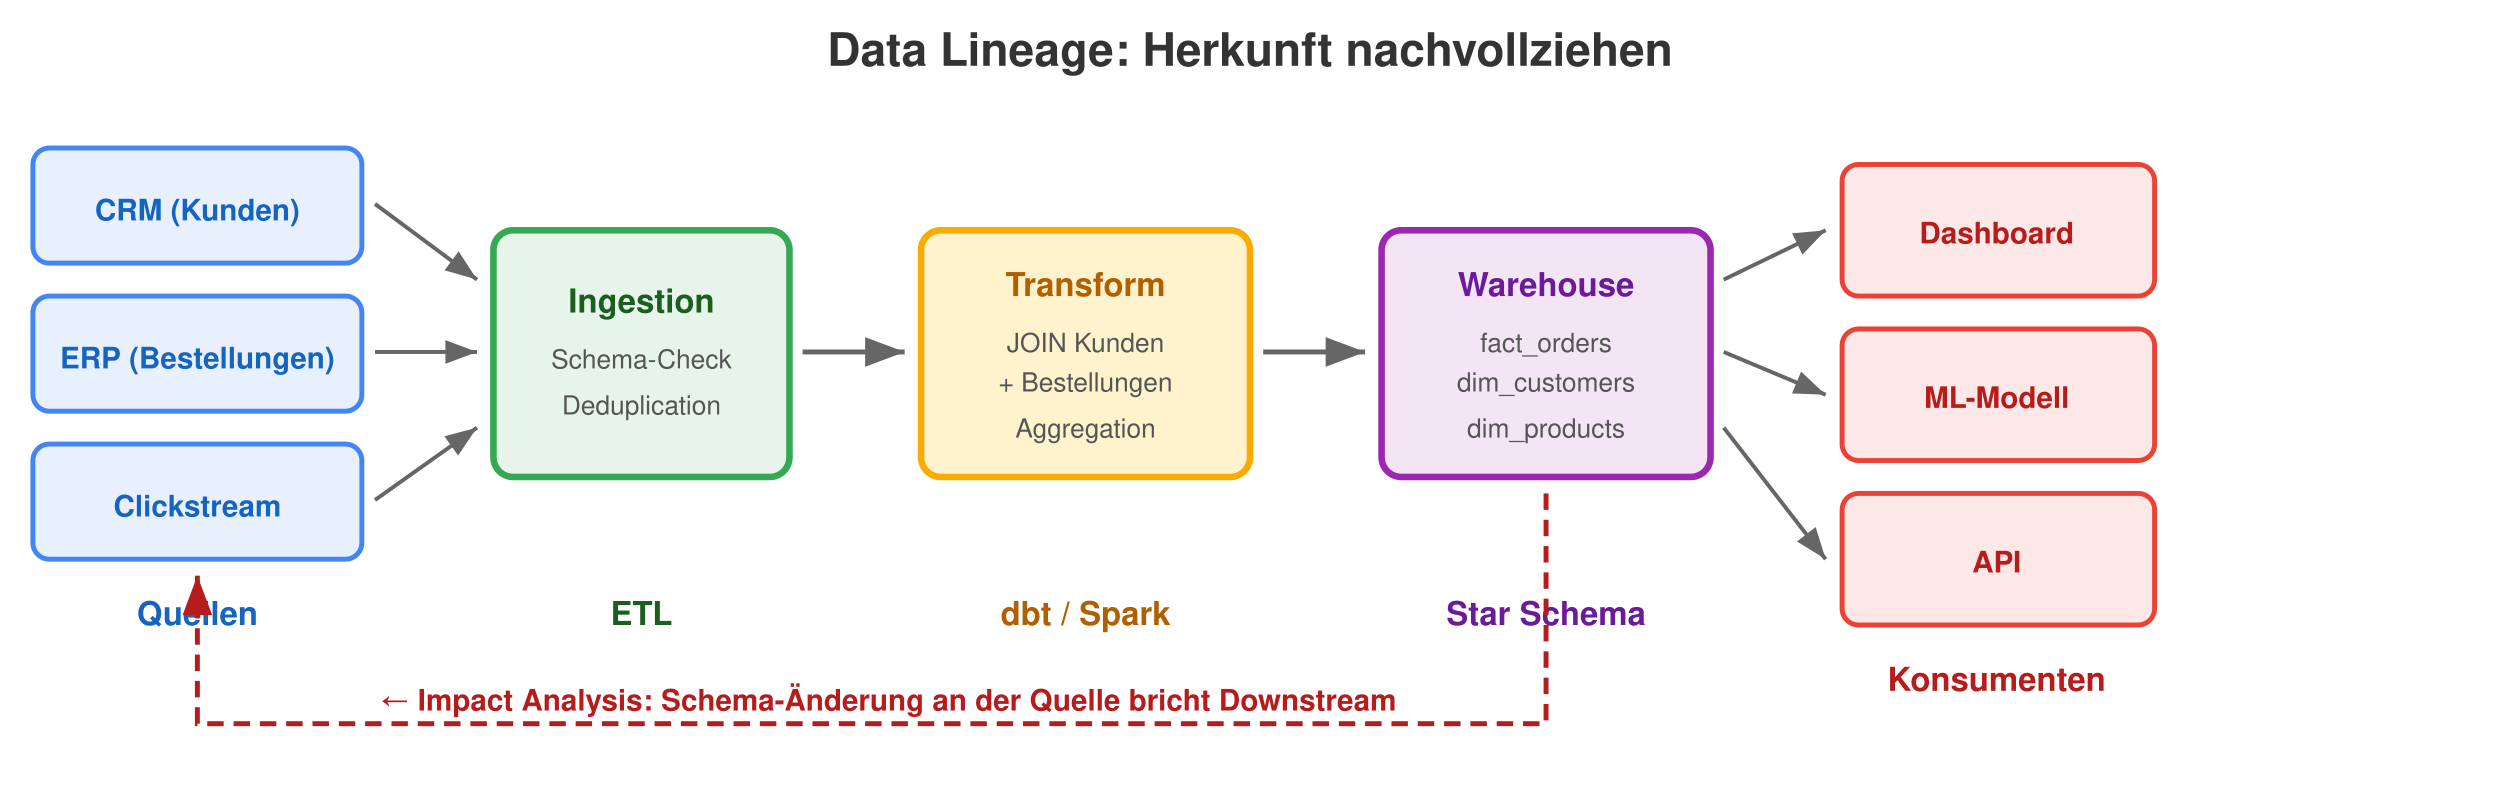
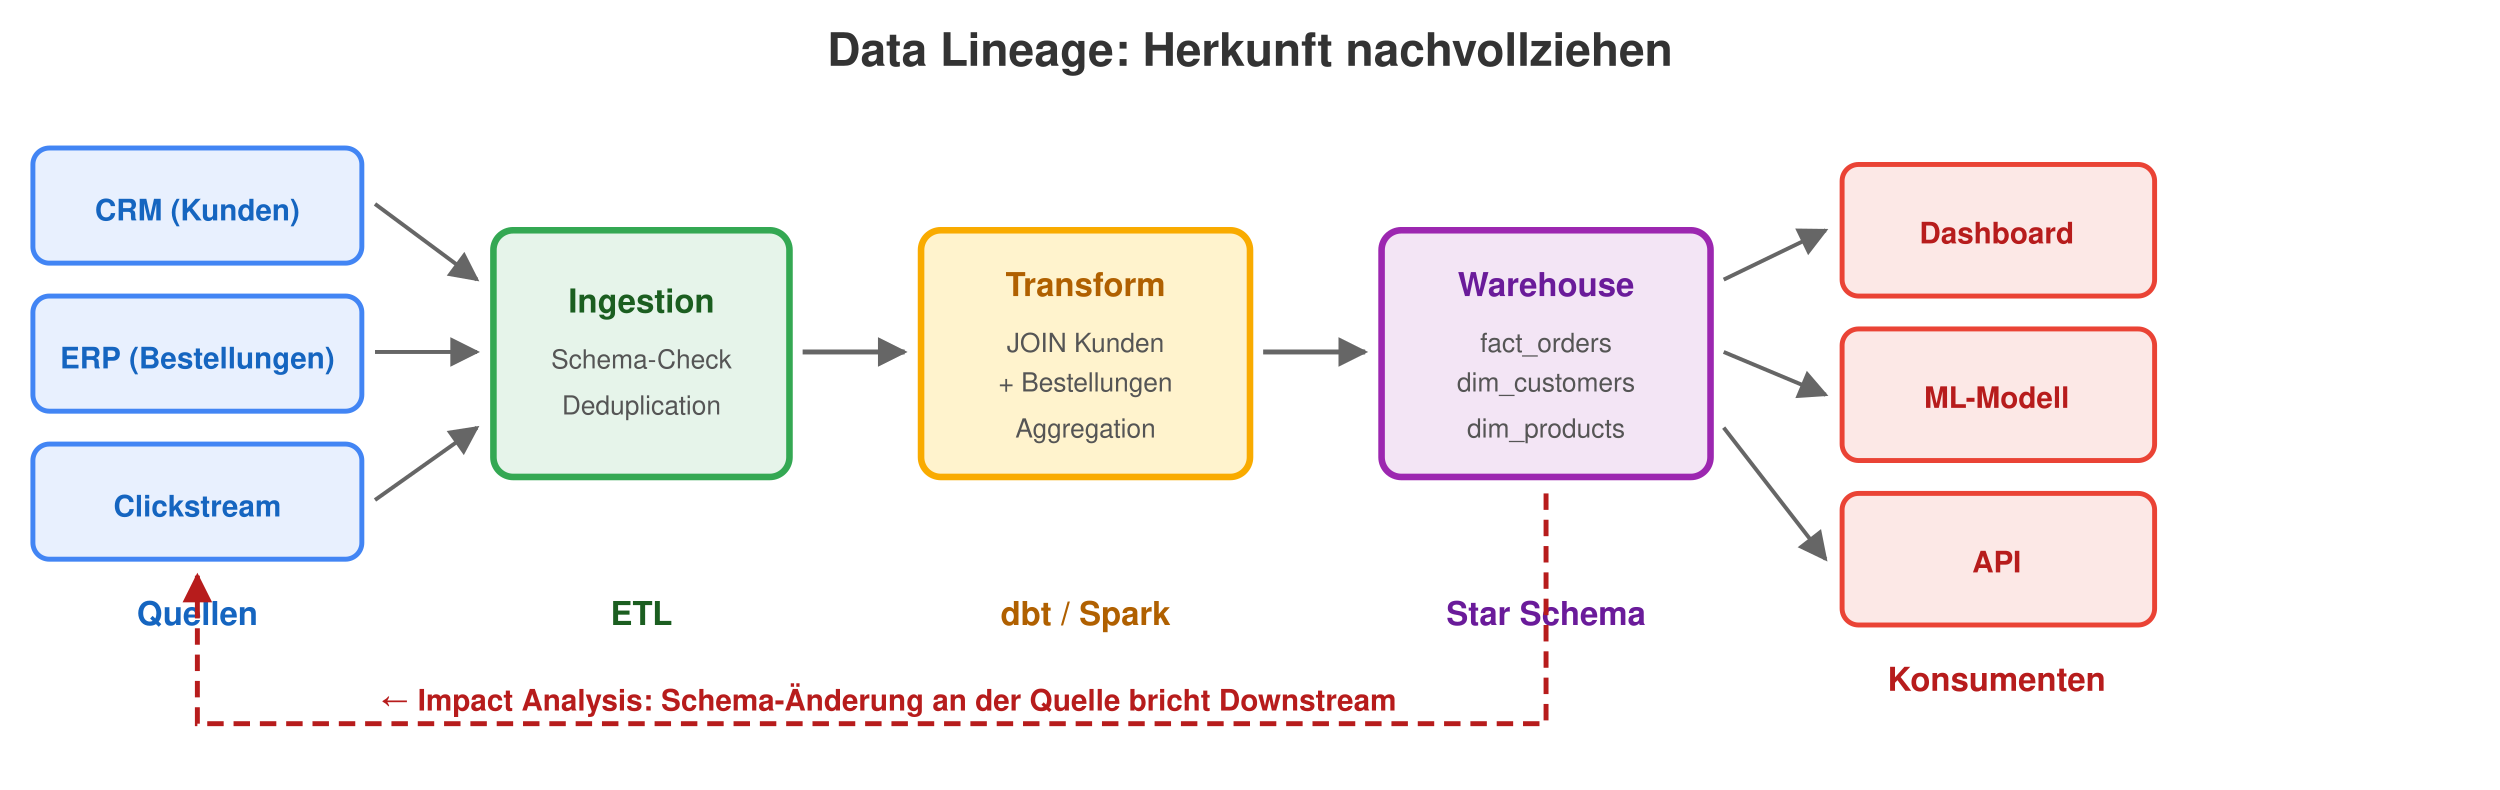
<svg xmlns="http://www.w3.org/2000/svg" viewBox="0 0 760 240" font-family="Source Sans Pro, Helvetica, Arial, sans-serif">
  <defs>
-     <marker id="la" markerWidth="8" markerHeight="6" refX="8" refY="3" orient="auto">
-       <polygon points="0,0 8,3 0,6" fill="#666" />
+     <marker id="la" viewBox="0 0 10 10" markerWidth="9" markerHeight="9" refX="9" refY="5" orient="auto" markerUnits="userSpaceOnUse">
+       <path d="M 0 0 L 10 5 L 0 10 z" fill="#666" />
    </marker>
-     <marker id="lr" markerWidth="8" markerHeight="6" refX="8" refY="3" orient="auto">
-       <polygon points="0,0 8,3 0,6" fill="#b71c1c" />
+     <marker id="lr" viewBox="0 0 10 10" markerWidth="9" markerHeight="9" refX="9" refY="5" orient="auto" markerUnits="userSpaceOnUse">
+       <path d="M 0 0 L 10 5 L 0 10 z" fill="#b71c1c" />
    </marker>
  </defs>
  <text x="380" y="20" text-anchor="middle" font-size="14" font-weight="700" fill="#333">Data Lineage: Herkunft nachvollziehen</text>
  <rect x="10" y="45" width="100" height="35" rx="5" fill="#e8f0fe" stroke="#4285f4" stroke-width="1.5" />
  <text x="60" y="67" text-anchor="middle" font-size="9" font-weight="600" fill="#1565c0">CRM (Kunden)</text>
  <rect x="10" y="90" width="100" height="35" rx="5" fill="#e8f0fe" stroke="#4285f4" stroke-width="1.5" />
  <text x="60" y="112" text-anchor="middle" font-size="9" font-weight="600" fill="#1565c0">ERP (Bestellungen)</text>
  <rect x="10" y="135" width="100" height="35" rx="5" fill="#e8f0fe" stroke="#4285f4" stroke-width="1.5" />
  <text x="60" y="157" text-anchor="middle" font-size="9" font-weight="600" fill="#1565c0">Clickstream</text>
  <text x="60" y="190" text-anchor="middle" font-size="10" font-weight="700" fill="#1565c0">Quellen</text>
  <rect x="150" y="70" width="90" height="75" rx="6" fill="#e6f4ea" stroke="#34a853" stroke-width="2" />
  <text x="195" y="95" text-anchor="middle" font-size="10" font-weight="700" fill="#1b5e20">Ingestion</text>
  <text x="195" y="112" text-anchor="middle" font-size="8" fill="#555">Schema-Check</text>
  <text x="195" y="126" text-anchor="middle" font-size="8" fill="#555">Deduplication</text>
  <text x="195" y="190" text-anchor="middle" font-size="10" font-weight="700" fill="#1b5e20">ETL</text>
  <rect x="280" y="70" width="100" height="75" rx="6" fill="#fff3cd" stroke="#f9ab00" stroke-width="2" />
  <text x="330" y="90" text-anchor="middle" font-size="10" font-weight="700" fill="#b06000">Transform</text>
  <text x="330" y="107" text-anchor="middle" font-size="8" fill="#555">JOIN Kunden</text>
  <text x="330" y="119" text-anchor="middle" font-size="8" fill="#555">+ Bestellungen</text>
  <text x="330" y="133" text-anchor="middle" font-size="8" fill="#555">Aggregation</text>
  <text x="330" y="190" text-anchor="middle" font-size="10" font-weight="700" fill="#b06000">dbt / Spark</text>
  <rect x="420" y="70" width="100" height="75" rx="6" fill="#f3e5f5" stroke="#9c27b0" stroke-width="2" />
  <text x="470" y="90" text-anchor="middle" font-size="10" font-weight="700" fill="#6a1b9a">Warehouse</text>
  <text x="470" y="107" text-anchor="middle" font-size="8" fill="#555">fact_orders</text>
  <text x="470" y="119" text-anchor="middle" font-size="8" fill="#555">dim_customers</text>
  <text x="470" y="133" text-anchor="middle" font-size="8" fill="#555">dim_products</text>
  <text x="470" y="190" text-anchor="middle" font-size="10" font-weight="700" fill="#6a1b9a">Star Schema</text>
  <rect x="560" y="50" width="95" height="40" rx="5" fill="#fce8e6" stroke="#ea4335" stroke-width="1.5" />
  <text x="607" y="74" text-anchor="middle" font-size="9" font-weight="600" fill="#b71c1c">Dashboard</text>
  <rect x="560" y="100" width="95" height="40" rx="5" fill="#fce8e6" stroke="#ea4335" stroke-width="1.5" />
  <text x="607" y="124" text-anchor="middle" font-size="9" font-weight="600" fill="#b71c1c">ML-Modell</text>
  <rect x="560" y="150" width="95" height="40" rx="5" fill="#fce8e6" stroke="#ea4335" stroke-width="1.5" />
  <text x="607" y="174" text-anchor="middle" font-size="9" font-weight="600" fill="#b71c1c">API</text>
  <text x="607" y="210" text-anchor="middle" font-size="10" font-weight="700" fill="#b71c1c">Konsumenten</text>
  <line x1="114" y1="62" x2="145" y2="85" stroke="#666" stroke-width="1.2" marker-end="url(#la)" />
  <line x1="114" y1="107" x2="145" y2="107" stroke="#666" stroke-width="1.2" marker-end="url(#la)" />
  <line x1="114" y1="152" x2="145" y2="130" stroke="#666" stroke-width="1.2" marker-end="url(#la)" />
  <line x1="244" y1="107" x2="275" y2="107" stroke="#666" stroke-width="1.5" marker-end="url(#la)" />
  <line x1="384" y1="107" x2="415" y2="107" stroke="#666" stroke-width="1.5" marker-end="url(#la)" />
  <line x1="524" y1="85" x2="555" y2="70" stroke="#666" stroke-width="1.2" marker-end="url(#la)" />
  <line x1="524" y1="107" x2="555" y2="120" stroke="#666" stroke-width="1.2" marker-end="url(#la)" />
  <line x1="524" y1="130" x2="555" y2="170" stroke="#666" stroke-width="1.2" marker-end="url(#la)" />
  <path d="M 470 150 L 470 220 L 60 220 L 60 175" fill="none" stroke="#b71c1c" stroke-width="1.5" stroke-dasharray="5,3" marker-end="url(#lr)" />
  <text x="270" y="216" text-anchor="middle" font-size="9" font-weight="600" fill="#b71c1c">← Impact Analysis: Schema-Änderung an der Quelle bricht Downstream</text>
</svg>
